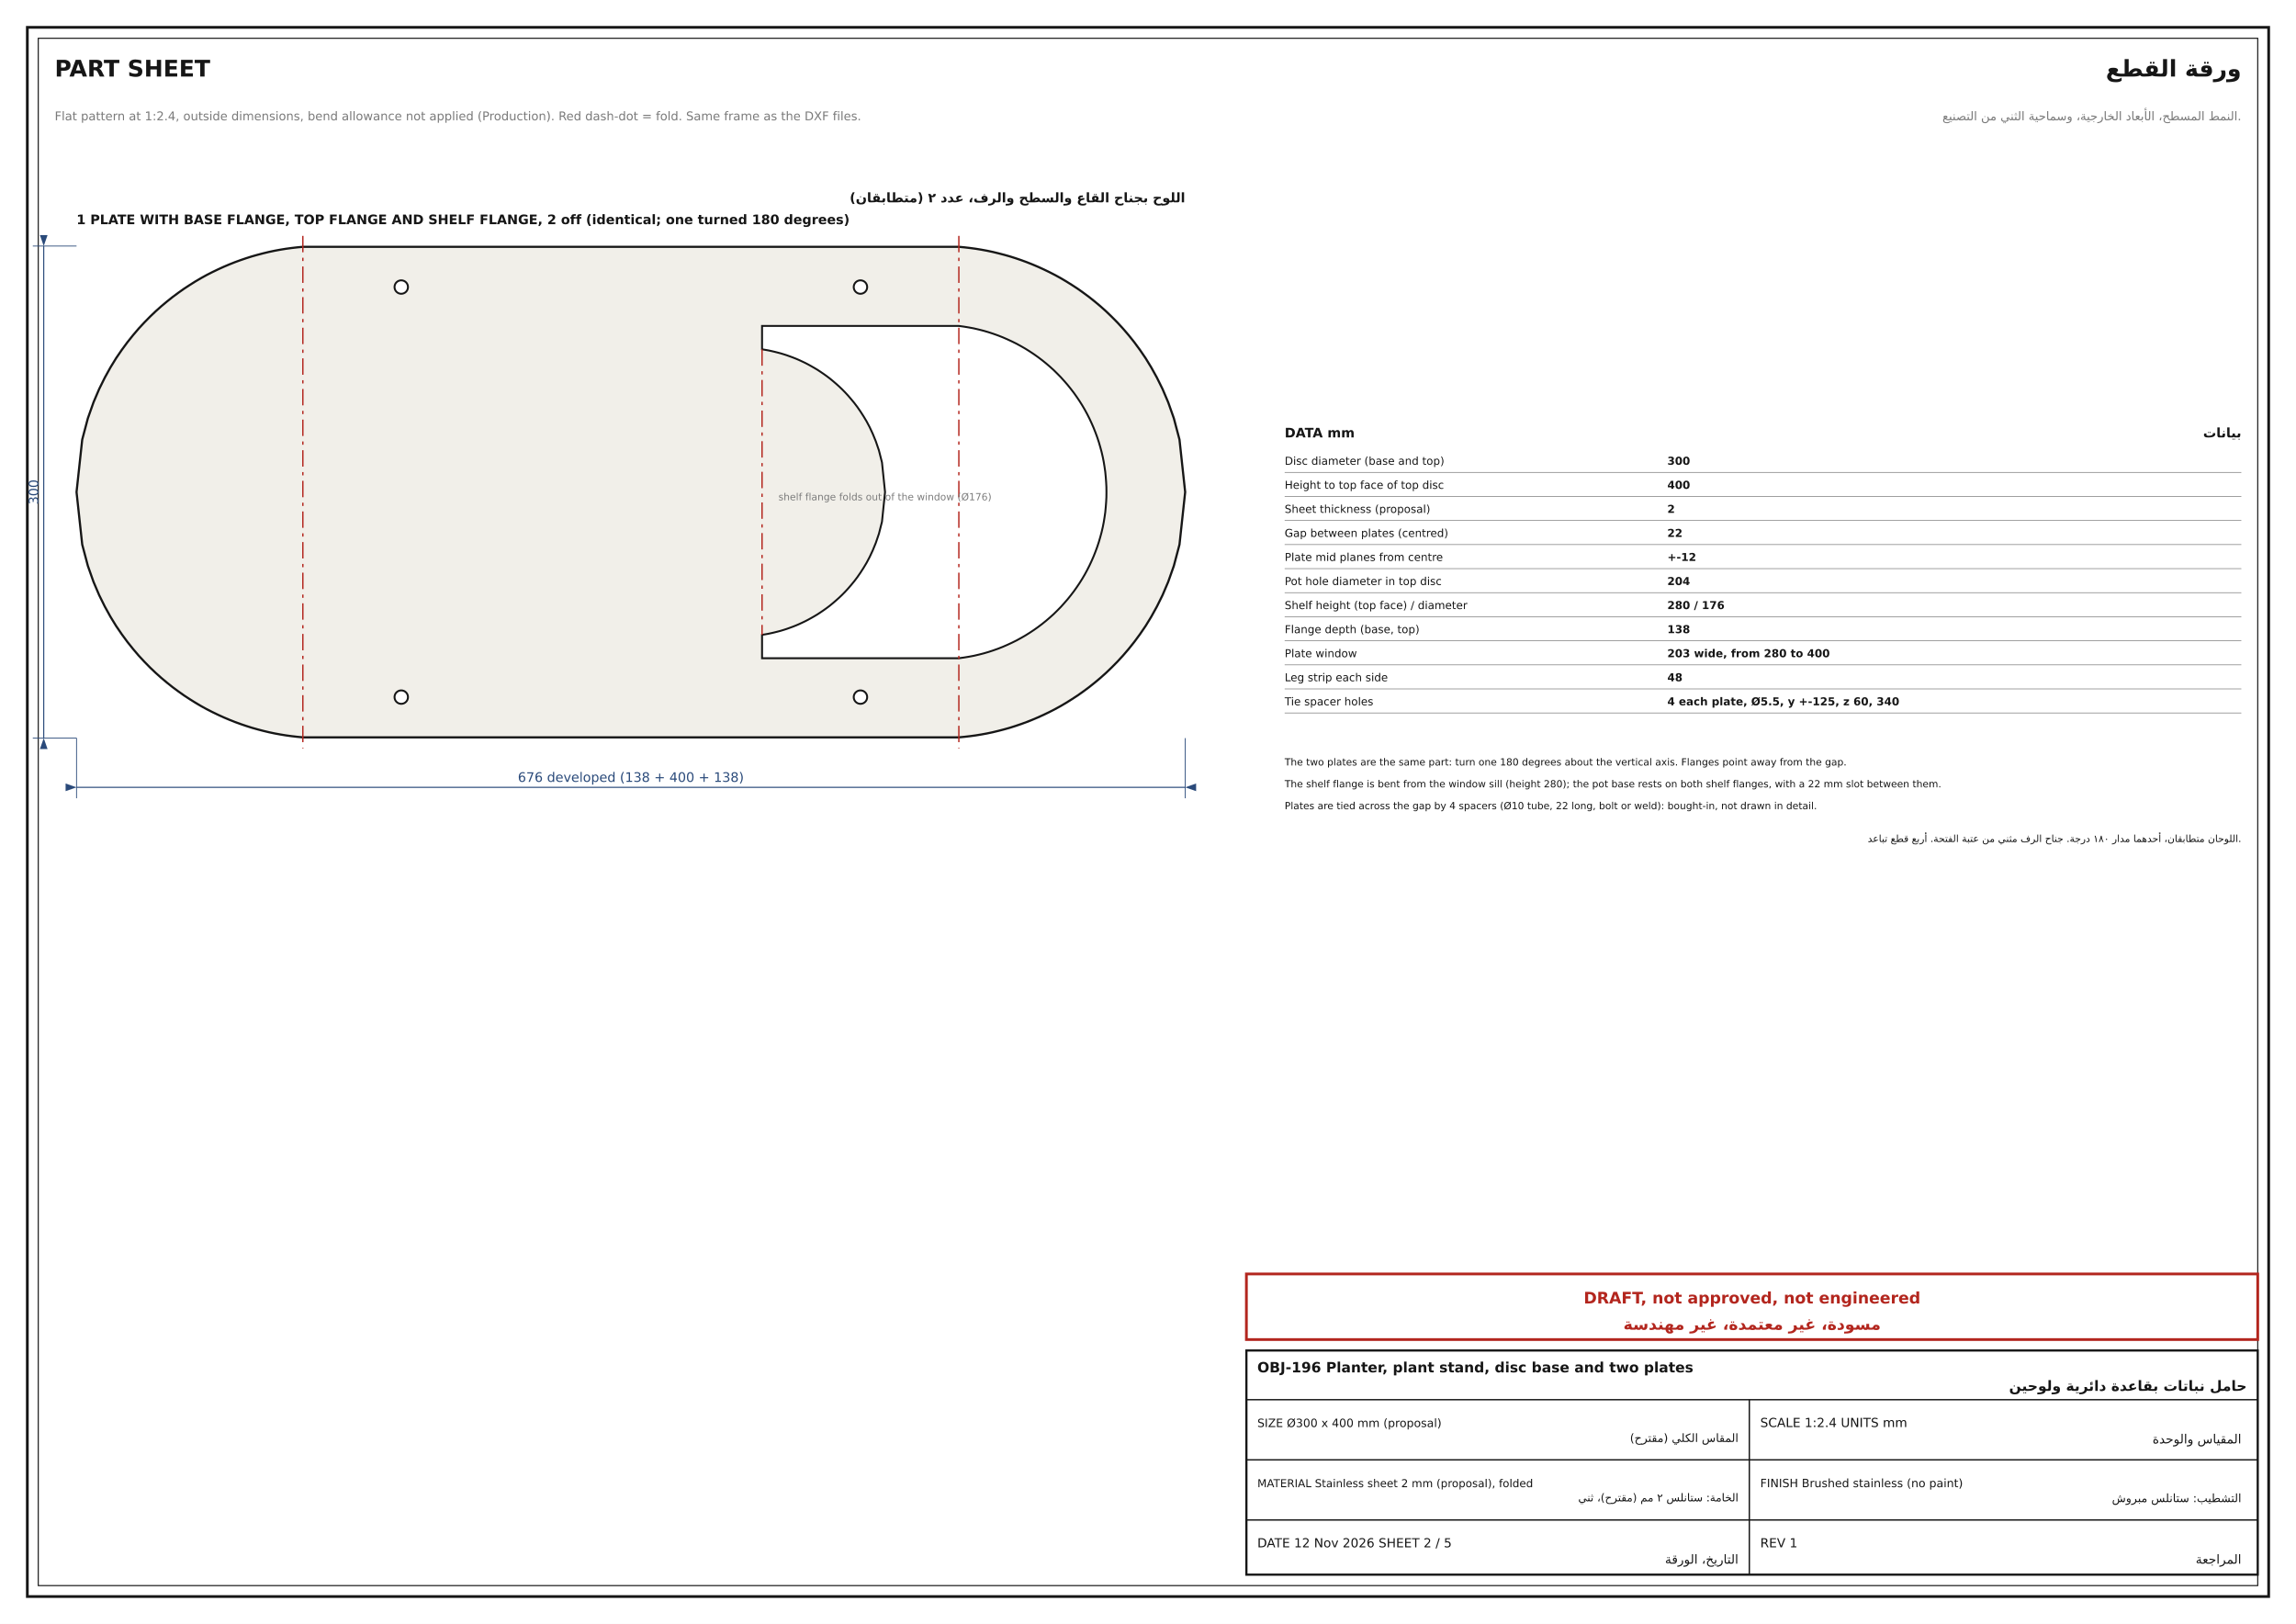
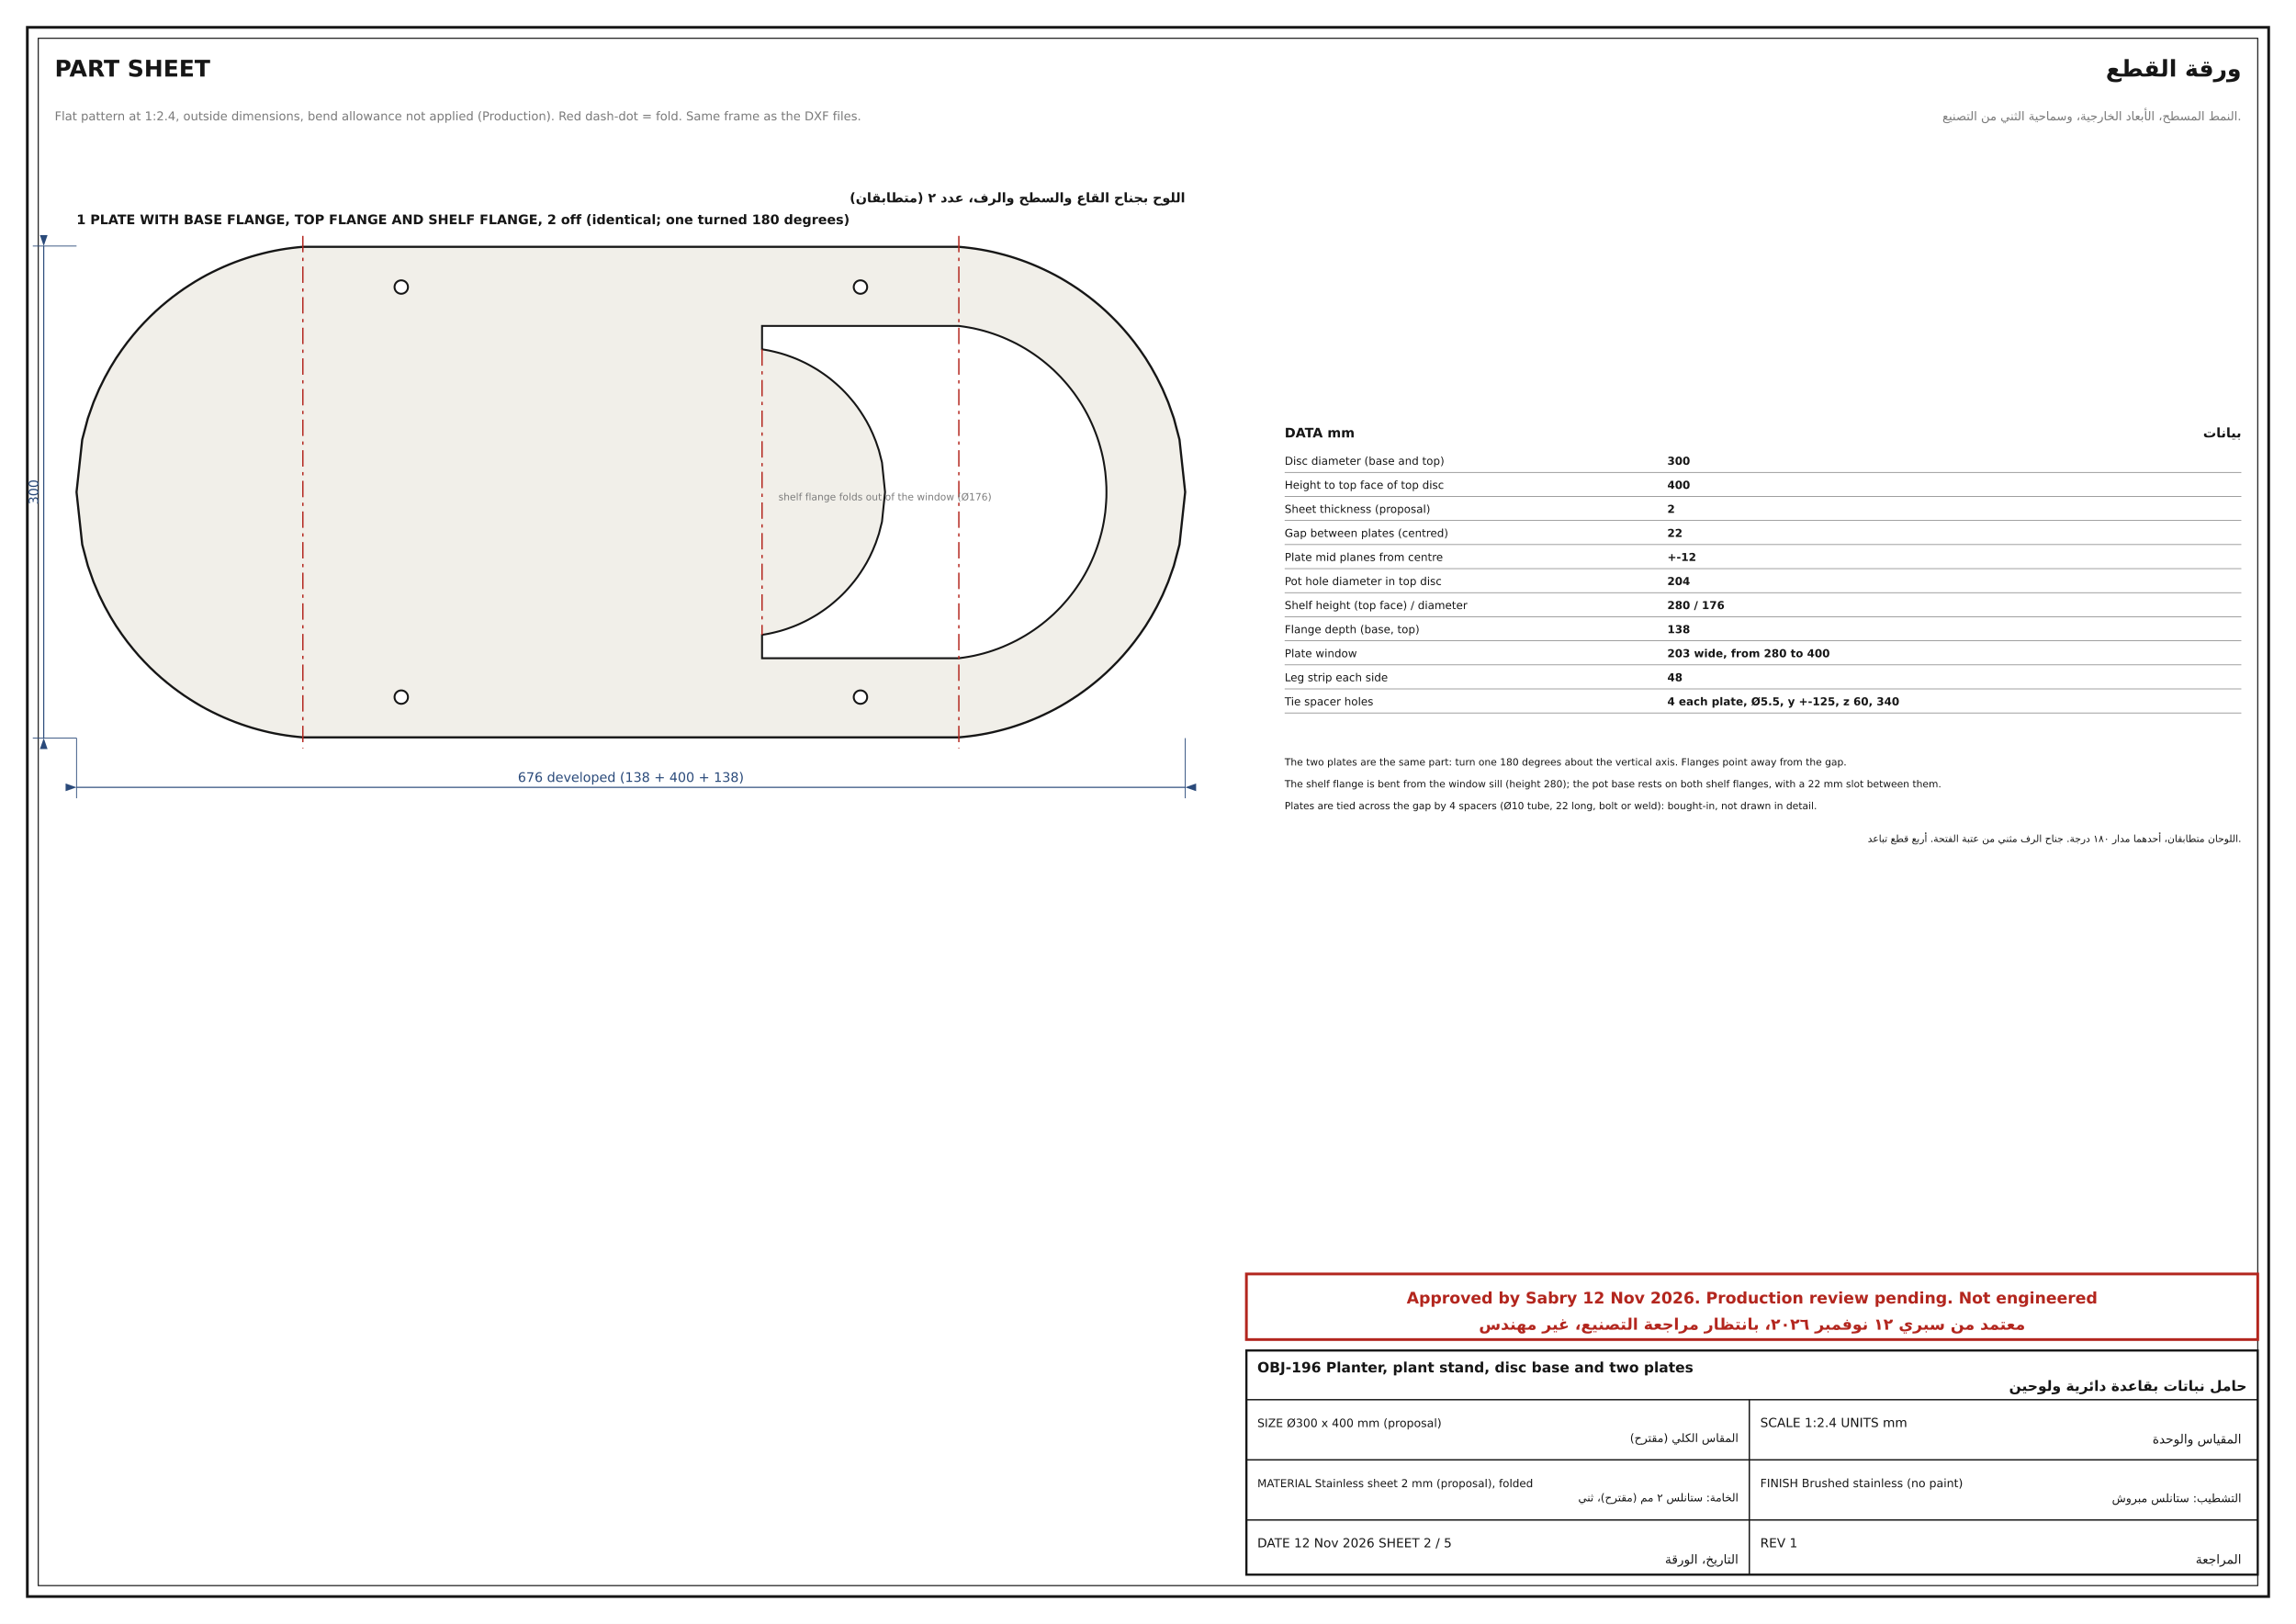
<svg xmlns="http://www.w3.org/2000/svg" viewBox="0 0 420 297" width="420mm" height="297mm">
  <rect width="420" height="297" fill="#fff" />
  <rect x="5.00" y="5.00" width="410.00" height="287.00" fill="none" stroke="#161616" stroke-width="0.5" />
  <rect x="7.00" y="7.00" width="406.00" height="283.00" fill="none" stroke="#161616" stroke-width="0.2" />
  <rect x="228.00" y="247.00" width="185.00" height="41.00" fill="#fff" stroke="#161616" stroke-width="0.4" />
  <line x1="228.00" y1="256.00" x2="413.00" y2="256.00" stroke="#161616" stroke-width="0.25" />
  <line x1="228.00" y1="267.00" x2="413.00" y2="267.00" stroke="#161616" stroke-width="0.25" />
  <line x1="228.00" y1="278.00" x2="413.00" y2="278.00" stroke="#161616" stroke-width="0.25" />
  <line x1="320.00" y1="256.00" x2="320.00" y2="288.00" stroke="#161616" stroke-width="0.25" />
  <text x="230.00" y="251.00" font-family="DejaVu Sans, Inter, Arial, sans-serif" font-size="2.6" font-weight="600" text-anchor="start" fill="#161616">OBJ-196   Planter, plant stand, disc base and two plates</text>
  <text x="411.00" y="254.38" font-family="DejaVu Sans, Inter, Arial, sans-serif" font-size="2.6" font-weight="600" text-anchor="end" fill="#161616">حامل نباتات بقاعدة دائرية ولوحين</text>
  <text x="230.00" y="261.00" font-family="DejaVu Sans, Inter, Arial, sans-serif" font-size="2.1" font-weight="400" text-anchor="start" fill="#161616">SIZE  Ø300 x 400 mm (proposal)</text>
  <text x="318.00" y="263.73" font-family="DejaVu Sans, Inter, Arial, sans-serif" font-size="2.1" font-weight="400" text-anchor="end" fill="#161616">المقاس الكلي (مقترح)</text>
  <text x="322.00" y="261.00" font-family="DejaVu Sans, Inter, Arial, sans-serif" font-size="2.3" font-weight="400" text-anchor="start" fill="#161616">SCALE  1:2.4   UNITS  mm</text>
  <text x="410.00" y="263.99" font-family="DejaVu Sans, Inter, Arial, sans-serif" font-size="2.3" font-weight="400" text-anchor="end" fill="#161616">المقياس والوحدة</text>
  <text x="230.00" y="272.00" font-family="DejaVu Sans, Inter, Arial, sans-serif" font-size="2.0" font-weight="400" text-anchor="start" fill="#161616">MATERIAL  Stainless sheet 2 mm (proposal), folded</text>
  <text x="318.00" y="274.60" font-family="DejaVu Sans, Inter, Arial, sans-serif" font-size="2.0" font-weight="400" text-anchor="end" fill="#161616">الخامة: ستانلس ٢ مم (مقترح)، ثني</text>
  <text x="322.00" y="272.00" font-family="DejaVu Sans, Inter, Arial, sans-serif" font-size="2.1" font-weight="400" text-anchor="start" fill="#161616">FINISH  Brushed stainless (no paint)</text>
  <text x="410.00" y="274.73" font-family="DejaVu Sans, Inter, Arial, sans-serif" font-size="2.1" font-weight="400" text-anchor="end" fill="#161616">التشطيب: ستانلس مبروش</text>
  <text x="230.00" y="283.00" font-family="DejaVu Sans, Inter, Arial, sans-serif" font-size="2.3" font-weight="400" text-anchor="start" fill="#161616">DATE  12 Nov 2026      SHEET 2 / 5</text>
  <text x="318.00" y="285.99" font-family="DejaVu Sans, Inter, Arial, sans-serif" font-size="2.3" font-weight="400" text-anchor="end" fill="#161616">التاريخ، الورقة</text>
  <text x="322.00" y="283.00" font-family="DejaVu Sans, Inter, Arial, sans-serif" font-size="2.3" font-weight="400" text-anchor="start" fill="#161616">REV  1</text>
  <text x="410.00" y="285.99" font-family="DejaVu Sans, Inter, Arial, sans-serif" font-size="2.3" font-weight="400" text-anchor="end" fill="#161616">المراجعة</text>
  <rect x="228.00" y="233.00" width="185.00" height="12.00" fill="#fff" stroke="#b3261e" stroke-width="0.5" />
-   <text x="320.50" y="238.40" font-family="DejaVu Sans, Inter, Arial, sans-serif" font-size="2.9" font-weight="700" text-anchor="middle" fill="#b3261e">DRAFT, not approved, not engineered</text>
-   <text x="320.50" y="243.20" font-family="DejaVu Sans, Inter, Arial, sans-serif" font-size="2.9" font-weight="700" text-anchor="middle" fill="#b3261e">مسودة، غير معتمدة، غير مهندسة</text>
+   <text x="320.50" y="238.40" font-family="DejaVu Sans, Inter, Arial, sans-serif" font-size="2.9" font-weight="700" text-anchor="middle" fill="#b3261e">Approved by Sabry 12 Nov 2026. Production review pending. Not engineered</text>
+   <text x="320.50" y="243.20" font-family="DejaVu Sans, Inter, Arial, sans-serif" font-size="2.9" font-weight="700" text-anchor="middle" fill="#b3261e">معتمد من سبري ١٢ نوفمبر ٢٠٢٦، بانتظار مراجعة التصنيع، غير مهندس</text>
  <text x="10.00" y="14.00" font-family="DejaVu Sans, Inter, Arial, sans-serif" font-size="4.2" font-weight="700" text-anchor="start" fill="#161616">PART SHEET</text>
  <text x="410.00" y="14.00" font-family="DejaVu Sans, Inter, Arial, sans-serif" font-size="4.2" font-weight="700" text-anchor="end" fill="#161616">ورقة القطع</text>
  <text x="10.00" y="22.00" font-family="DejaVu Sans, Inter, Arial, sans-serif" font-size="2.2" font-weight="400" text-anchor="start" fill="#7a7a7a">Flat pattern at 1:2.4, outside dimensions, bend allowance not applied (Production). Red dash-dot = fold. Same frame as the DXF files.</text>
  <text x="410.00" y="22.00" font-family="DejaVu Sans, Inter, Arial, sans-serif" font-size="2.2" font-weight="400" text-anchor="end" fill="#7a7a7a">النمط المسطح، الأبعاد الخارجية، وسماحية الثني من التصنيع.</text>
  <polygon points="14.00,90.00 15.04,80.40 16.07,76.51 17.11,73.57 18.14,71.15 19.18,69.05 20.21,67.19 21.24,65.51 22.28,63.99 23.31,62.59 24.35,61.29 25.38,60.08 26.42,58.96 27.45,57.91 28.49,56.92 29.52,56.00 30.56,55.13 31.59,54.31 32.63,53.54 33.66,52.81 34.70,52.13 35.73,51.48 36.77,50.87 37.80,50.30 38.84,49.77 39.88,49.27 40.91,48.80 41.95,48.36 42.98,47.95 44.02,47.57 45.05,47.22 46.09,46.89 47.12,46.60 48.15,46.33 49.19,46.08 50.23,45.86 51.26,45.67 52.30,45.50 53.33,45.36 54.37,45.24 55.40,45.14 55.40,45.14 175.40,45.14 175.40,45.14 176.44,45.24 177.47,45.36 178.50,45.50 179.54,45.67 180.57,45.86 181.61,46.08 182.64,46.33 183.68,46.60 184.71,46.89 185.75,47.22 186.78,47.57 187.82,47.95 188.85,48.36 189.89,48.80 190.92,49.27 191.96,49.77 192.99,50.30 194.03,50.87 195.06,51.48 196.10,52.13 197.14,52.81 198.17,53.54 199.21,54.31 200.24,55.13 201.28,56.00 202.31,56.92 203.34,57.91 204.38,58.96 205.41,60.08 206.45,61.29 207.49,62.59 208.52,63.99 209.56,65.51 210.59,67.19 211.62,69.05 212.66,71.15 213.69,73.57 214.73,76.51 215.76,80.40 216.80,90.00 216.80,90.00 215.76,99.60 214.73,103.49 213.69,106.43 212.66,108.85 211.62,110.95 210.59,112.81 209.56,114.49 208.52,116.01 207.49,117.41 206.45,118.71 205.41,119.92 204.38,121.04 203.34,122.09 202.31,123.08 201.28,124.00 200.24,124.87 199.21,125.69 198.17,126.46 197.14,127.19 196.10,127.87 195.06,128.52 194.03,129.13 192.99,129.70 191.96,130.23 190.92,130.73 189.89,131.20 188.85,131.64 187.82,132.05 186.78,132.43 185.75,132.78 184.71,133.11 183.68,133.40 182.64,133.67 181.61,133.92 180.57,134.14 179.54,134.33 178.50,134.50 177.47,134.64 176.44,134.76 175.40,134.86 175.40,134.86 55.40,134.86 55.40,134.86 54.37,134.76 53.33,134.64 52.30,134.50 51.26,134.33 50.23,134.14 49.19,133.92 48.15,133.67 47.12,133.40 46.09,133.11 45.05,132.78 44.02,132.43 42.98,132.05 41.95,131.64 40.91,131.20 39.88,130.73 38.84,130.23 37.80,129.70 36.77,129.13 35.73,128.52 34.70,127.87 33.66,127.19 32.63,126.46 31.59,125.69 30.56,124.87 29.52,124.00 28.49,123.08 27.45,122.09 26.42,121.04 25.38,119.92 24.35,118.71 23.31,117.41 22.28,116.01 21.24,114.49 20.21,112.81 19.18,110.95 18.14,108.85 17.11,106.43 16.07,103.49 15.04,99.60 14.00,90.00" fill="#f1efe9" stroke="#161616" stroke-width="0.4" />
  <polygon points="139.40,63.89 139.40,59.61 175.40,59.61 175.40,59.61 176.32,59.74 177.23,59.89 178.14,60.06 179.04,60.27 179.94,60.50 180.83,60.76 181.71,61.05 182.58,61.36 183.44,61.70 184.29,62.07 185.13,62.46 185.96,62.87 186.78,63.32 187.58,63.78 188.36,64.27 189.13,64.78 189.89,65.32 190.63,65.88 191.35,66.46 192.05,67.06 192.74,67.68 193.40,68.33 194.05,68.99 194.67,69.68 195.28,70.38 195.86,71.10 196.42,71.83 196.96,72.59 197.48,73.36 197.97,74.14 198.44,74.94 198.88,75.75 199.30,76.58 199.69,77.42 200.06,78.27 200.40,79.13 200.72,80.00 201.01,80.88 201.27,81.77 201.51,82.66 201.72,83.56 201.90,84.47 202.05,85.39 202.18,86.30 202.27,87.23 202.34,88.15 202.39,89.07 202.40,90.00 202.40,90.00 202.39,90.93 202.34,91.85 202.27,92.77 202.18,93.70 202.05,94.61 201.90,95.53 201.72,96.44 201.51,97.34 201.27,98.23 201.01,99.12 200.72,100.00 200.40,100.87 200.06,101.73 199.69,102.58 199.30,103.42 198.88,104.25 198.44,105.06 197.97,105.86 197.48,106.64 196.96,107.41 196.42,108.17 195.86,108.90 195.28,109.62 194.67,110.32 194.05,111.01 193.40,111.67 192.74,112.32 192.05,112.94 191.35,113.54 190.63,114.12 189.89,114.68 189.13,115.22 188.36,115.73 187.58,116.22 186.78,116.68 185.96,117.13 185.13,117.54 184.29,117.93 183.44,118.30 182.58,118.64 181.71,118.95 180.83,119.24 179.94,119.50 179.04,119.73 178.14,119.94 177.23,120.11 176.32,120.26 175.40,120.39 175.40,120.39 139.40,120.39 139.40,116.11 139.40,116.11 139.96,116.02 140.52,115.92 141.09,115.80 141.65,115.67 142.21,115.53 142.78,115.38 143.34,115.21 143.90,115.03 144.46,114.83 145.03,114.62 145.59,114.40 146.15,114.16 146.71,113.90 147.28,113.63 147.84,113.34 148.40,113.03 148.96,112.71 149.53,112.37 150.09,112.00 150.65,111.62 151.21,111.22 151.78,110.79 152.34,110.33 152.90,109.85 153.46,109.35 154.03,108.81 154.59,108.24 155.15,107.63 155.71,106.98 156.28,106.29 156.84,105.55 157.40,104.74 157.96,103.87 158.53,102.92 159.09,101.86 159.65,100.66 160.21,99.29 160.78,97.62 161.34,95.42 161.90,90.00 161.90,90.00 161.34,84.58 160.78,82.38 160.21,80.71 159.65,79.34 159.09,78.14 158.53,77.08 157.96,76.13 157.40,75.26 156.84,74.45 156.28,73.71 155.71,73.02 155.15,72.37 154.59,71.76 154.03,71.19 153.46,70.65 152.90,70.15 152.34,69.67 151.78,69.21 151.21,68.78 150.65,68.38 150.09,68.00 149.53,67.63 148.96,67.29 148.40,66.97 147.84,66.66 147.28,66.37 146.71,66.10 146.15,65.84 145.59,65.60 145.03,65.38 144.46,65.17 143.90,64.97 143.34,64.79 142.78,64.62 142.21,64.47 141.65,64.33 141.09,64.20 140.52,64.08 139.96,63.98 139.40,63.89" fill="#fff" stroke="#161616" stroke-width="0.35" />
  <line x1="55.40" y1="43.14" x2="55.40" y2="136.86" stroke="#b3261e" stroke-width="0.25" stroke-dasharray="3 1 .6 1" />
  <line x1="175.40" y1="43.14" x2="175.40" y2="136.86" stroke="#b3261e" stroke-width="0.25" stroke-dasharray="3 1 .6 1" />
  <line x1="139.40" y1="63.89" x2="139.40" y2="116.11" stroke="#b3261e" stroke-width="0.25" stroke-dasharray="3 1 .6 1" />
  <circle cx="73.40" cy="52.50" r="1.23" fill="#fff" stroke="#161616" stroke-width=".35" />
  <circle cx="73.40" cy="127.50" r="1.23" fill="#fff" stroke="#161616" stroke-width=".35" />
  <circle cx="157.40" cy="52.50" r="1.23" fill="#fff" stroke="#161616" stroke-width=".35" />
  <circle cx="157.40" cy="127.50" r="1.23" fill="#fff" stroke="#161616" stroke-width=".35" />
  <text x="14.00" y="41.00" font-family="DejaVu Sans, Inter, Arial, sans-serif" font-size="2.4" font-weight="600" text-anchor="start" fill="#161616">1  PLATE WITH BASE FLANGE, TOP FLANGE AND SHELF FLANGE, 2 off (identical; one turned 180 degrees)</text>
  <text x="216.80" y="37.00" font-family="DejaVu Sans, Inter, Arial, sans-serif" font-size="2.4" font-weight="600" text-anchor="end" fill="#161616">اللوح بجناح القاع والسطح والرف، عدد ٢ (متطابقان)</text>
  <line x1="14.00" y1="144.00" x2="216.80" y2="144.00" stroke="#2a4a7a" stroke-width="0.2" />
  <polygon points="14.00,144.00 12.00,143.30 12.00,144.70" fill="#2a4a7a" />
  <polygon points="216.80,144.00 218.80,144.70 218.80,143.30" fill="#2a4a7a" />
  <line x1="14.00" y1="135.00" x2="14.00" y2="146.00" stroke="#2a4a7a" stroke-width="0.15" />
  <line x1="216.80" y1="135.00" x2="216.80" y2="146.00" stroke="#2a4a7a" stroke-width="0.15" />
  <text x="115.40" y="143.00" font-family="DejaVu Sans, Inter, Arial, sans-serif" font-size="2.4" font-weight="500" text-anchor="middle" fill="#2a4a7a">676 developed (138 + 400 + 138)</text>
  <line x1="8.00" y1="45.00" x2="8.00" y2="135.00" stroke="#2a4a7a" stroke-width="0.2" />
  <polygon points="8.00,45.00 8.70,43.00 7.30,43.00" fill="#2a4a7a" />
  <polygon points="8.00,135.00 7.30,137.00 8.70,137.00" fill="#2a4a7a" />
  <line x1="14.00" y1="45.00" x2="6.00" y2="45.00" stroke="#2a4a7a" stroke-width="0.15" />
  <line x1="14.00" y1="135.00" x2="6.00" y2="135.00" stroke="#2a4a7a" stroke-width="0.15" />
  <text transform="translate(7.00 90.00) rotate(-90)" font-family="DejaVu Sans, Inter, Arial, sans-serif" font-size="2.4" font-weight="500" text-anchor="middle" fill="#2a4a7a">300</text>
  <text x="142.40" y="91.50" font-family="DejaVu Sans, Inter, Arial, sans-serif" font-size="1.8" font-weight="400" text-anchor="start" fill="#7a7a7a">shelf flange folds out of the window (Ø176)</text>
  <text x="235.00" y="80.00" font-family="DejaVu Sans, Inter, Arial, sans-serif" font-size="2.4" font-weight="600" text-anchor="start" fill="#161616">DATA  mm</text>
  <text x="410.00" y="80.00" font-family="DejaVu Sans, Inter, Arial, sans-serif" font-size="2.4" font-weight="600" text-anchor="end" fill="#161616">بيانات</text>
  <line x1="235.00" y1="86.40" x2="410.00" y2="86.40" stroke="#7a7a7a" stroke-width="0.12" />
  <text x="235.00" y="85.00" font-family="DejaVu Sans, Inter, Arial, sans-serif" font-size="2.0" font-weight="400" text-anchor="start" fill="#161616">Disc diameter (base and top)</text>
  <text x="305.00" y="85.00" font-family="DejaVu Sans, Inter, Arial, sans-serif" font-size="2.0" font-weight="600" text-anchor="start" fill="#161616">300</text>
  <line x1="235.00" y1="90.80" x2="410.00" y2="90.80" stroke="#7a7a7a" stroke-width="0.12" />
  <text x="235.00" y="89.40" font-family="DejaVu Sans, Inter, Arial, sans-serif" font-size="2.0" font-weight="400" text-anchor="start" fill="#161616">Height to top face of top disc</text>
  <text x="305.00" y="89.40" font-family="DejaVu Sans, Inter, Arial, sans-serif" font-size="2.0" font-weight="600" text-anchor="start" fill="#161616">400</text>
  <line x1="235.00" y1="95.20" x2="410.00" y2="95.20" stroke="#7a7a7a" stroke-width="0.12" />
  <text x="235.00" y="93.80" font-family="DejaVu Sans, Inter, Arial, sans-serif" font-size="2.0" font-weight="400" text-anchor="start" fill="#161616">Sheet thickness (proposal)</text>
  <text x="305.00" y="93.80" font-family="DejaVu Sans, Inter, Arial, sans-serif" font-size="2.0" font-weight="600" text-anchor="start" fill="#161616">2</text>
  <line x1="235.00" y1="99.60" x2="410.00" y2="99.60" stroke="#7a7a7a" stroke-width="0.12" />
  <text x="235.00" y="98.20" font-family="DejaVu Sans, Inter, Arial, sans-serif" font-size="2.0" font-weight="400" text-anchor="start" fill="#161616">Gap between plates (centred)</text>
  <text x="305.00" y="98.20" font-family="DejaVu Sans, Inter, Arial, sans-serif" font-size="2.0" font-weight="600" text-anchor="start" fill="#161616">22</text>
  <line x1="235.00" y1="104.00" x2="410.00" y2="104.00" stroke="#7a7a7a" stroke-width="0.12" />
  <text x="235.00" y="102.60" font-family="DejaVu Sans, Inter, Arial, sans-serif" font-size="2.0" font-weight="400" text-anchor="start" fill="#161616">Plate mid planes from centre</text>
  <text x="305.00" y="102.60" font-family="DejaVu Sans, Inter, Arial, sans-serif" font-size="2.0" font-weight="600" text-anchor="start" fill="#161616">+-12</text>
  <line x1="235.00" y1="108.40" x2="410.00" y2="108.40" stroke="#7a7a7a" stroke-width="0.12" />
  <text x="235.00" y="107.00" font-family="DejaVu Sans, Inter, Arial, sans-serif" font-size="2.0" font-weight="400" text-anchor="start" fill="#161616">Pot hole diameter in top disc</text>
  <text x="305.00" y="107.00" font-family="DejaVu Sans, Inter, Arial, sans-serif" font-size="2.0" font-weight="600" text-anchor="start" fill="#161616">204</text>
  <line x1="235.00" y1="112.80" x2="410.00" y2="112.80" stroke="#7a7a7a" stroke-width="0.12" />
  <text x="235.00" y="111.40" font-family="DejaVu Sans, Inter, Arial, sans-serif" font-size="2.0" font-weight="400" text-anchor="start" fill="#161616">Shelf height (top face) / diameter</text>
  <text x="305.00" y="111.40" font-family="DejaVu Sans, Inter, Arial, sans-serif" font-size="2.0" font-weight="600" text-anchor="start" fill="#161616">280 / 176</text>
  <line x1="235.00" y1="117.20" x2="410.00" y2="117.20" stroke="#7a7a7a" stroke-width="0.12" />
  <text x="235.00" y="115.80" font-family="DejaVu Sans, Inter, Arial, sans-serif" font-size="2.0" font-weight="400" text-anchor="start" fill="#161616">Flange depth (base, top)</text>
  <text x="305.00" y="115.80" font-family="DejaVu Sans, Inter, Arial, sans-serif" font-size="2.0" font-weight="600" text-anchor="start" fill="#161616">138</text>
  <line x1="235.00" y1="121.60" x2="410.00" y2="121.60" stroke="#7a7a7a" stroke-width="0.12" />
  <text x="235.00" y="120.20" font-family="DejaVu Sans, Inter, Arial, sans-serif" font-size="2.0" font-weight="400" text-anchor="start" fill="#161616">Plate window</text>
  <text x="305.00" y="120.20" font-family="DejaVu Sans, Inter, Arial, sans-serif" font-size="2.0" font-weight="600" text-anchor="start" fill="#161616">203 wide, from 280 to 400</text>
  <line x1="235.00" y1="126.00" x2="410.00" y2="126.00" stroke="#7a7a7a" stroke-width="0.12" />
  <text x="235.00" y="124.60" font-family="DejaVu Sans, Inter, Arial, sans-serif" font-size="2.0" font-weight="400" text-anchor="start" fill="#161616">Leg strip each side</text>
  <text x="305.00" y="124.60" font-family="DejaVu Sans, Inter, Arial, sans-serif" font-size="2.0" font-weight="600" text-anchor="start" fill="#161616">48</text>
  <line x1="235.00" y1="130.40" x2="410.00" y2="130.40" stroke="#7a7a7a" stroke-width="0.12" />
  <text x="235.00" y="129.00" font-family="DejaVu Sans, Inter, Arial, sans-serif" font-size="2.0" font-weight="400" text-anchor="start" fill="#161616">Tie spacer holes</text>
  <text x="305.00" y="129.00" font-family="DejaVu Sans, Inter, Arial, sans-serif" font-size="2.0" font-weight="600" text-anchor="start" fill="#161616">4 each plate, Ø5.5, y +-125, z 60, 340</text>
  <text x="235.00" y="140.00" font-family="DejaVu Sans, Inter, Arial, sans-serif" font-size="1.8" font-weight="400" text-anchor="start" fill="#161616">The two plates are the same part: turn one 180 degrees about the vertical axis. Flanges point away from the gap.</text>
  <text x="235.00" y="144.00" font-family="DejaVu Sans, Inter, Arial, sans-serif" font-size="1.8" font-weight="400" text-anchor="start" fill="#161616">The shelf flange is bent from the window sill (height 280); the pot base rests on both shelf flanges, with a 22 mm slot between them.</text>
  <text x="235.00" y="148.00" font-family="DejaVu Sans, Inter, Arial, sans-serif" font-size="1.8" font-weight="400" text-anchor="start" fill="#161616">Plates are tied across the gap by 4 spacers (Ø10 tube, 22 long, bolt or weld): bought-in, not drawn in detail.</text>
  <text x="410.00" y="154.00" font-family="DejaVu Sans, Inter, Arial, sans-serif" font-size="1.8" font-weight="400" text-anchor="end" fill="#161616">اللوحان متطابقان، أحدهما مدار ١٨٠ درجة. جناح الرف مثني من عتبة الفتحة. أربع قطع تباعد.</text>
</svg>
